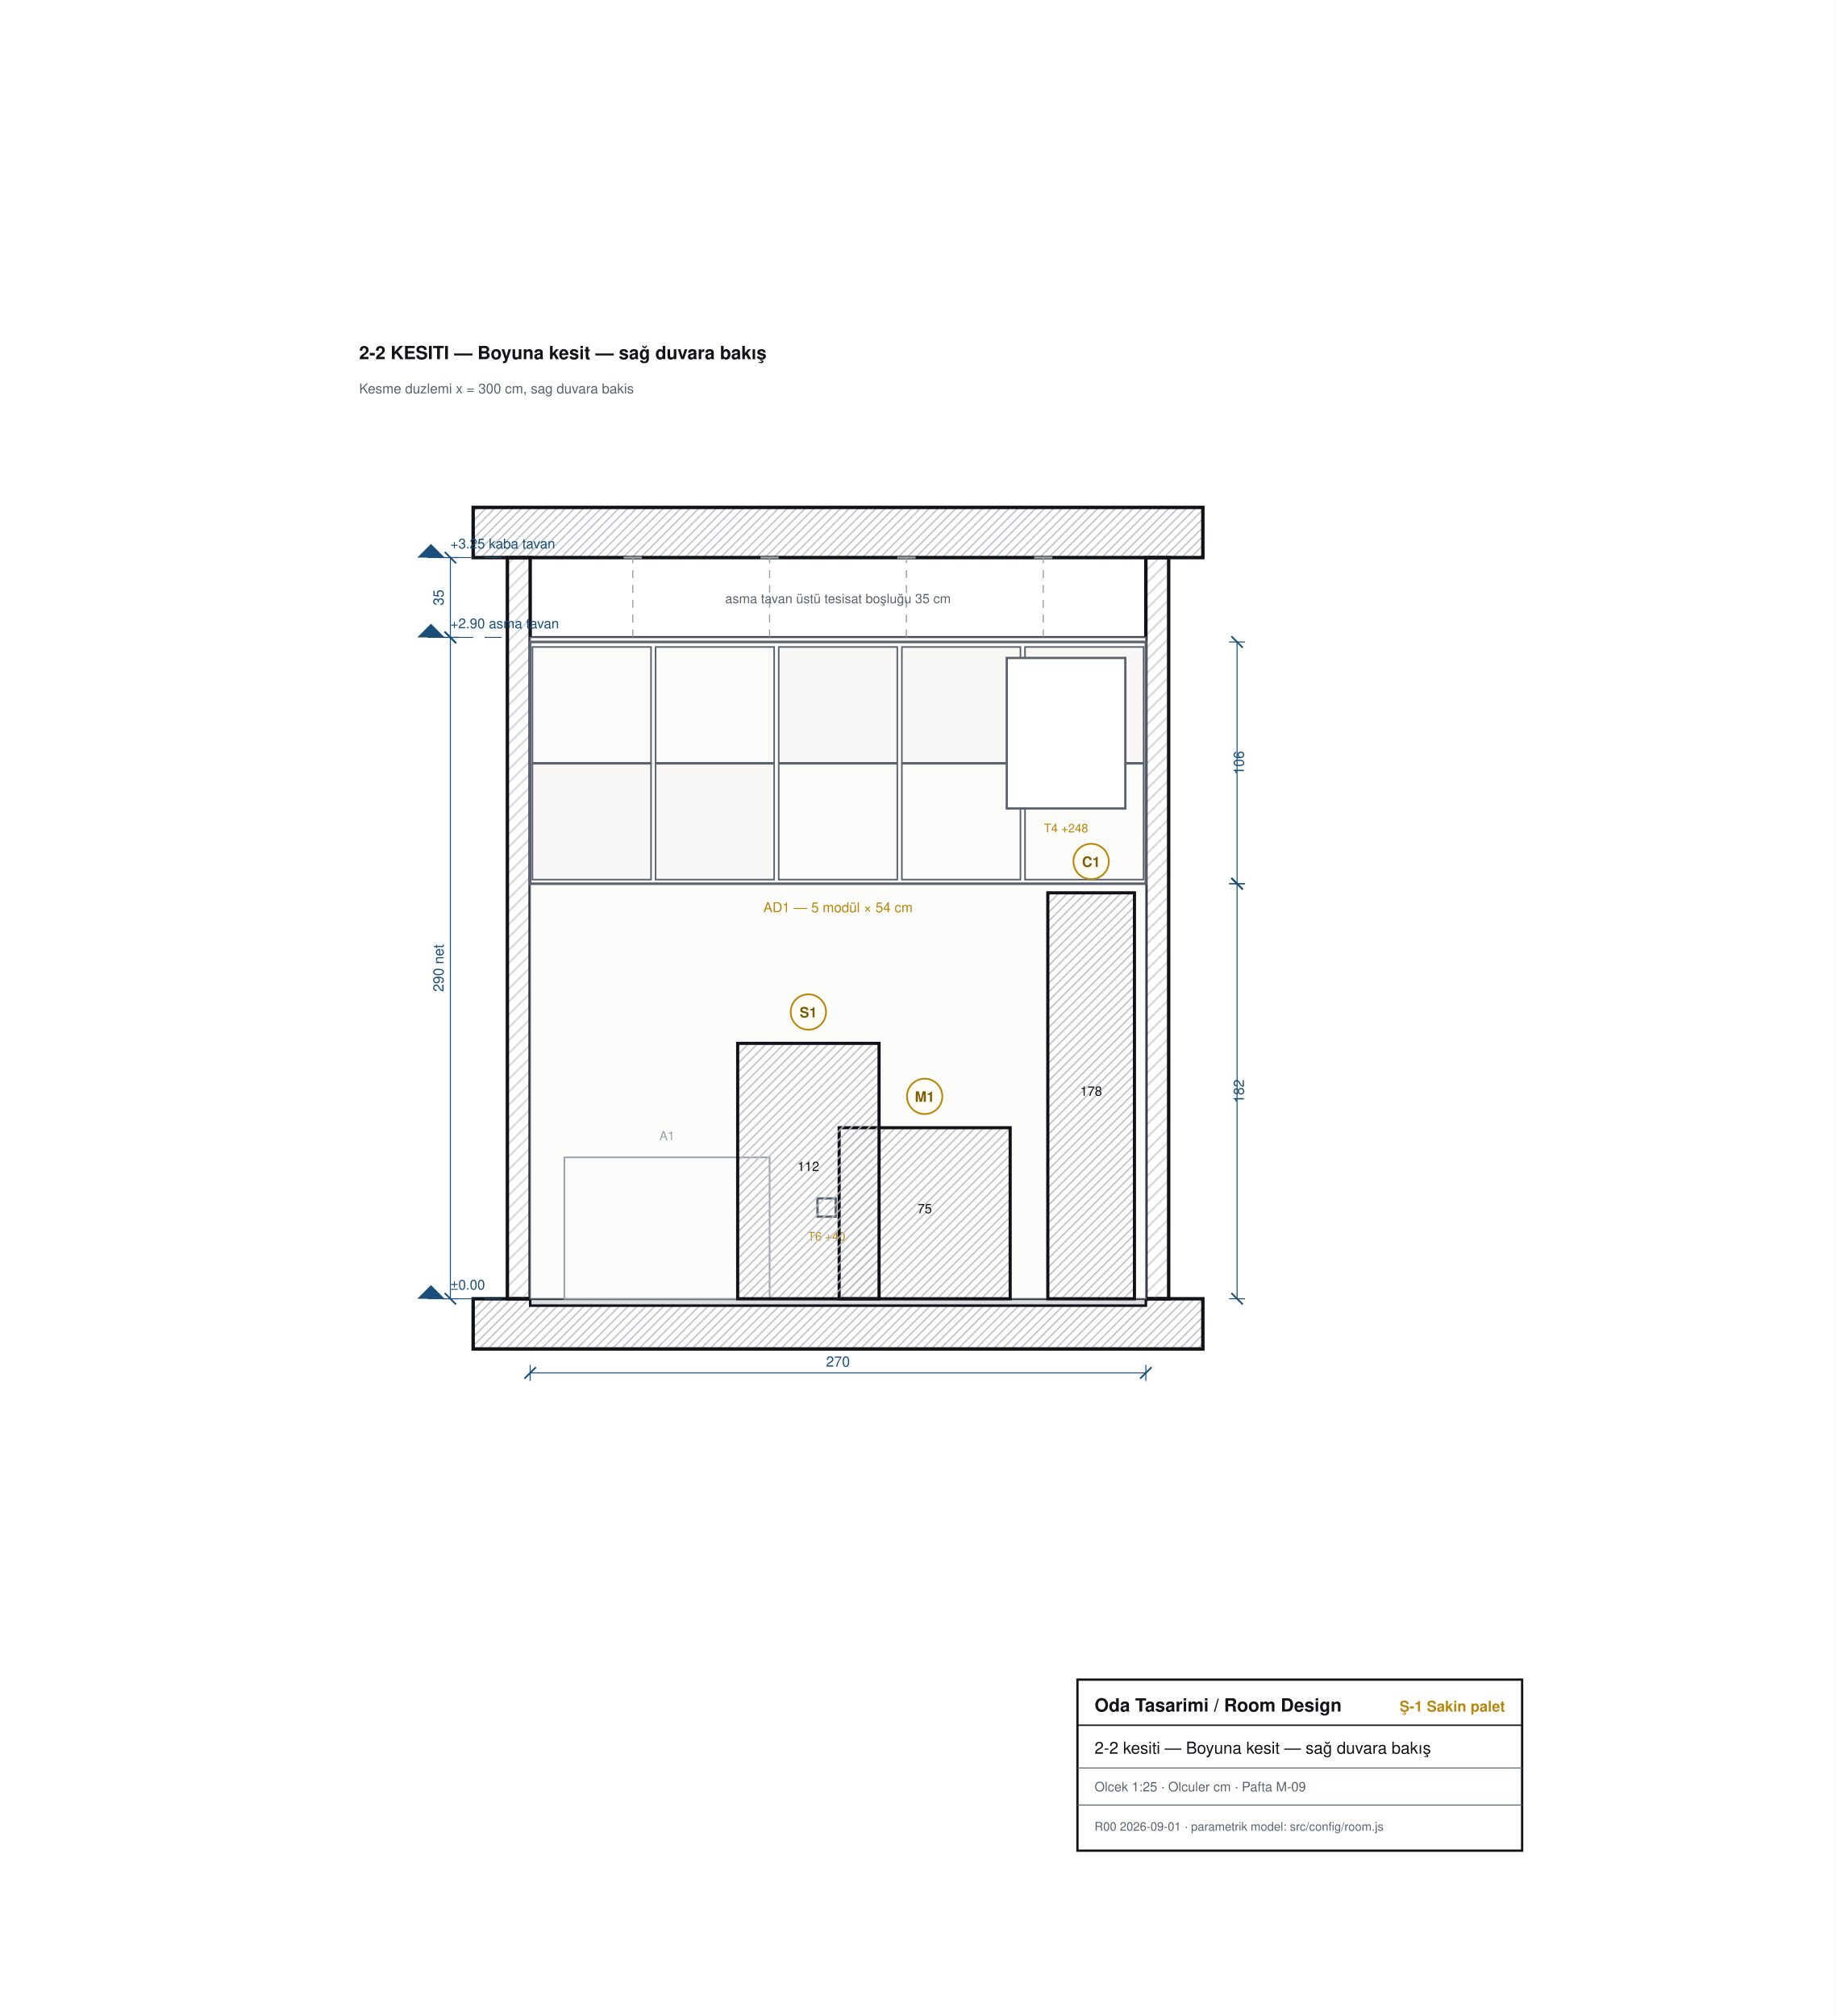
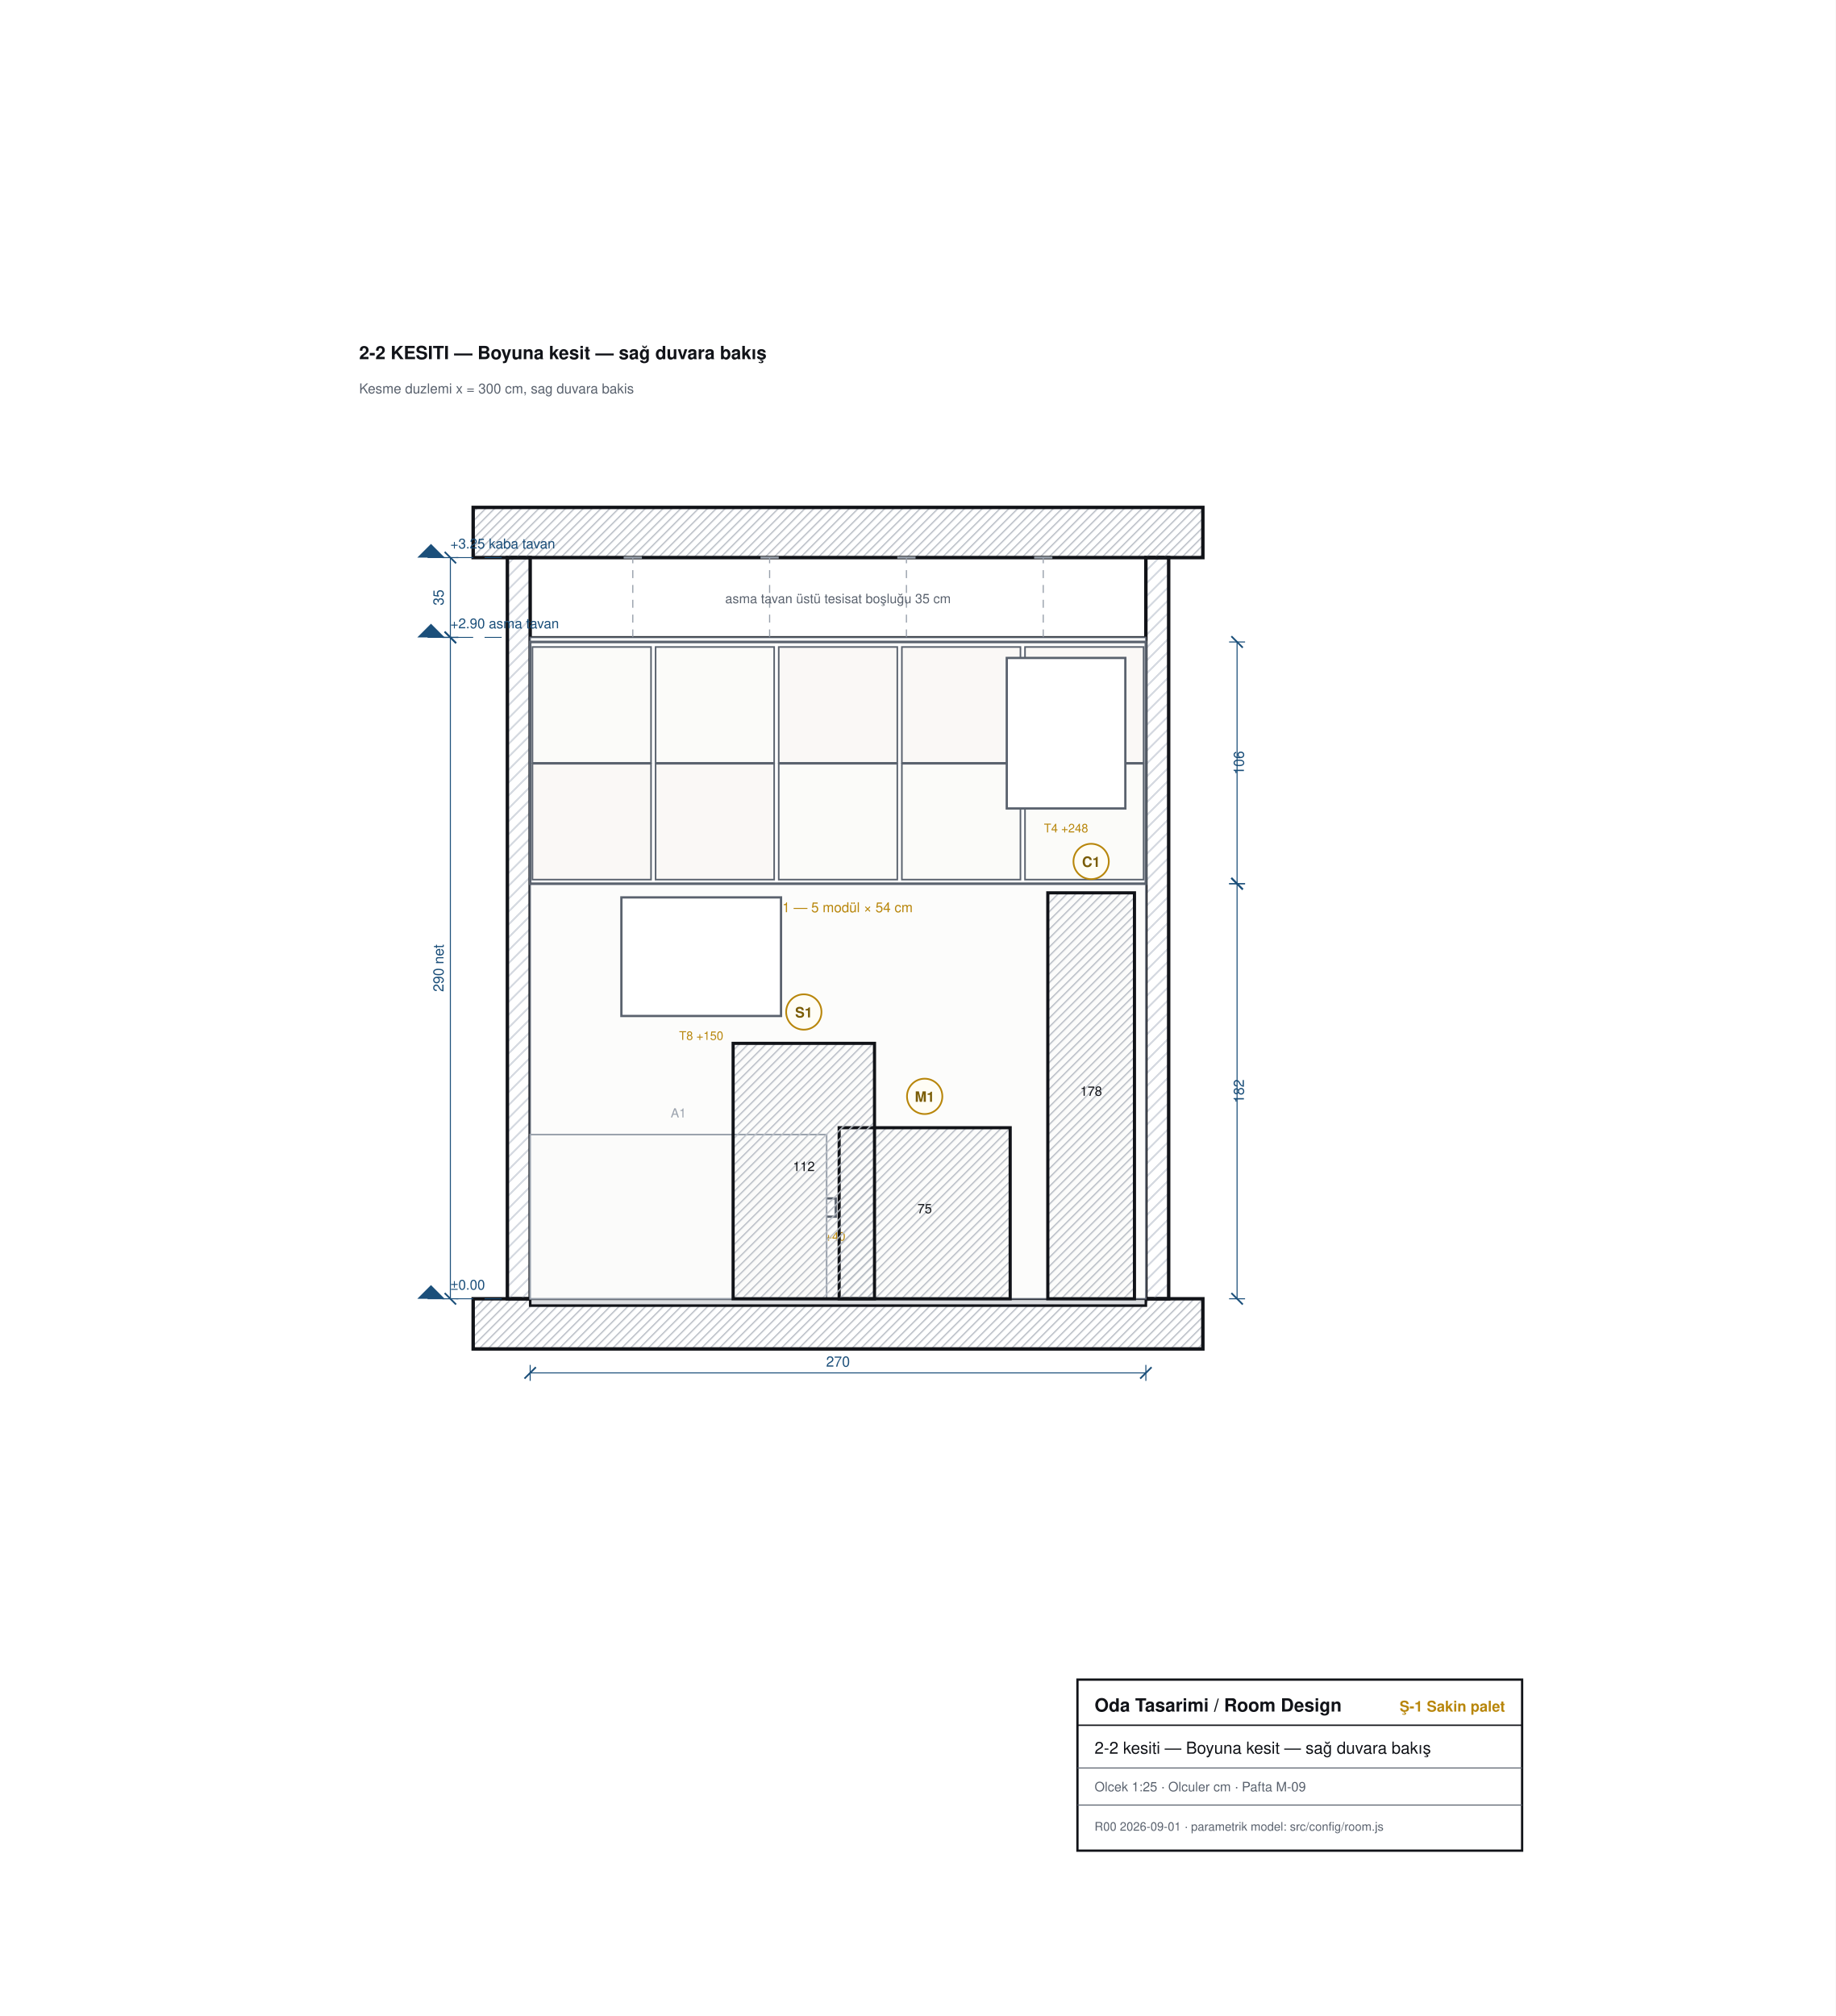
<svg xmlns="http://www.w3.org/2000/svg" width="322mm" height="353.6mm" viewBox="0 0 322 353.6" font-family="Helvetica,Arial,sans-serif">
  <rect width="322" height="353.6" fill="#ffffff" />
  <defs>
    <pattern id="hs" width="1.6" height="1.6" patternTransform="rotate(45)" patternUnits="userSpaceOnUse">
      <line x1="0" y1="0" x2="0" y2="1.6" stroke="#c9ced6" stroke-width="0.55" />
    </pattern>
    <pattern id="hc" width="1.1" height="1.1" patternTransform="rotate(45)" patternUnits="userSpaceOnUse">
      <line x1="0" y1="0" x2="0" y2="1.1" stroke="#b9bec6" stroke-width="0.45" />
    </pattern>
  </defs>
  <rect x="83.00" y="227.80" width="128.00" height="8.80" fill="url(#hc)" stroke="#111318" stroke-width="0.6" />
  <rect x="89.00" y="97.80" width="4.00" height="130.00" fill="url(#hs)" stroke="#111318" stroke-width="0.6" />
  <rect x="201.00" y="97.80" width="4.00" height="130.00" fill="url(#hs)" stroke="#111318" stroke-width="0.6" />
  <rect x="83.00" y="89.00" width="128.00" height="8.80" fill="url(#hc)" stroke="#111318" stroke-width="0.6" />
  <rect x="93.00" y="111.80" width="108.00" height="1.20" fill="#e9e4d8" stroke="#111318" stroke-width="0.45" />
  <line x1="111.00" y1="111.80" x2="111.00" y2="97.80" stroke="#98a0ab" stroke-width="0.2" stroke-dasharray="1.4 1.2" />
  <line x1="109.40" y1="97.80" x2="112.60" y2="97.80" stroke="#98a0ab" stroke-width="0.35" />
  <line x1="135.00" y1="111.80" x2="135.00" y2="97.80" stroke="#98a0ab" stroke-width="0.2" stroke-dasharray="1.4 1.2" />
  <line x1="133.40" y1="97.80" x2="136.60" y2="97.80" stroke="#98a0ab" stroke-width="0.35" />
  <line x1="159.00" y1="111.80" x2="159.00" y2="97.80" stroke="#98a0ab" stroke-width="0.2" stroke-dasharray="1.4 1.2" />
  <line x1="157.40" y1="97.80" x2="160.60" y2="97.80" stroke="#98a0ab" stroke-width="0.35" />
  <line x1="183.00" y1="111.80" x2="183.00" y2="97.80" stroke="#98a0ab" stroke-width="0.2" stroke-dasharray="1.4 1.2" />
  <line x1="181.40" y1="97.80" x2="184.60" y2="97.80" stroke="#98a0ab" stroke-width="0.35" />
  <rect x="93.00" y="227.80" width="108.00" height="1.20" fill="#dcdee1" stroke="#111318" stroke-width="0.45" />
  <text x="147.00" y="105.80" font-size="2.3" fill="#5a626e" text-anchor="middle">asma tavan üstü tesisat boşluğu  35 cm</text>
  <rect x="93.00" y="111.80" width="108.00" height="116.00" fill="#fcfcfb" stroke="#5a626e" stroke-width="0.25" />
  <rect x="93.00" y="112.60" width="108.00" height="42.40" fill="#ffffff" stroke="#5a626e" stroke-width="0.45" />
  <rect x="179.80" y="133.96" width="20.80" height="20.32" fill="#fbfbf9" stroke="#5a626e" stroke-width="0.28" />
  <rect x="179.80" y="113.48" width="20.80" height="20.32" fill="#faf8f6" stroke="#5a626e" stroke-width="0.28" />
  <rect x="158.20" y="133.96" width="20.80" height="20.32" fill="#fbfbf9" stroke="#5a626e" stroke-width="0.28" />
  <rect x="158.20" y="113.48" width="20.80" height="20.32" fill="#faf8f6" stroke="#5a626e" stroke-width="0.28" />
  <rect x="136.60" y="133.96" width="20.80" height="20.32" fill="#fbfbf9" stroke="#5a626e" stroke-width="0.28" />
  <rect x="136.60" y="113.48" width="20.80" height="20.32" fill="#faf8f6" stroke="#5a626e" stroke-width="0.28" />
  <rect x="115.00" y="133.96" width="20.80" height="20.32" fill="#faf8f6" stroke="#5a626e" stroke-width="0.28" />
  <rect x="115.00" y="113.48" width="20.80" height="20.32" fill="#fbfbf9" stroke="#5a626e" stroke-width="0.28" />
  <rect x="93.40" y="133.96" width="20.80" height="20.32" fill="#faf8f6" stroke="#5a626e" stroke-width="0.28" />
  <rect x="93.40" y="113.48" width="20.80" height="20.32" fill="#fbfbf9" stroke="#5a626e" stroke-width="0.28" />
  <text x="147.00" y="160.00" font-size="2.4" fill="#b8860b" text-anchor="middle">AD1 — 5 modül × 54 cm</text>
  <line x1="218.40" y1="112.60" x2="215.60" y2="112.60" stroke="#1b4f7a" stroke-width="0.18" />
  <line x1="218.40" y1="155.00" x2="215.60" y2="155.00" stroke="#1b4f7a" stroke-width="0.18" />
  <line x1="217.00" y1="112.60" x2="217.00" y2="155.00" stroke="#1b4f7a" stroke-width="0.18" />
  <line x1="216.00" y1="111.60" x2="218.00" y2="113.60" stroke="#1b4f7a" stroke-width="0.3" />
  <line x1="216.00" y1="154.00" x2="218.00" y2="156.00" stroke="#1b4f7a" stroke-width="0.3" />
  <text x="218.20" y="133.80" font-size="2.5" fill="#1b4f7a" text-anchor="middle" transform="rotate(-90 218.20 133.80)">106</text>
  <line x1="218.40" y1="155.00" x2="215.60" y2="155.00" stroke="#1b4f7a" stroke-width="0.18" />
  <line x1="218.40" y1="227.80" x2="215.60" y2="227.80" stroke="#1b4f7a" stroke-width="0.18" />
  <line x1="217.00" y1="155.00" x2="217.00" y2="227.80" stroke="#1b4f7a" stroke-width="0.18" />
  <line x1="216.00" y1="154.00" x2="218.00" y2="156.00" stroke="#1b4f7a" stroke-width="0.3" />
  <line x1="216.00" y1="226.80" x2="218.00" y2="228.80" stroke="#1b4f7a" stroke-width="0.3" />
  <text x="218.20" y="191.40" font-size="2.5" fill="#1b4f7a" text-anchor="middle" transform="rotate(-90 218.20 191.40)">182</text>
  <rect x="176.60" y="115.40" width="20.80" height="26.40" fill="#ffffff" stroke="#5a626e" stroke-width="0.4" />
  <text x="187.00" y="146.00" font-size="2.1" fill="#b8860b" text-anchor="middle">T4 +248</text>
  <rect x="143.40" y="210.20" width="3.20" height="3.20" fill="#ffffff" stroke="#5a626e" stroke-width="0.4" />
  <text x="145.00" y="217.60" font-size="2.1" fill="#b8860b" text-anchor="middle">T6 +40</text>
-   <rect x="99.00" y="203.00" width="36.00" height="24.80" fill="#fbfbfa" stroke="#98a0ab" stroke-width="0.28" />
-   <text x="117.00" y="200.00" font-size="2.2" fill="#98a0ab" text-anchor="middle">A1</text>
+   <rect x="109.00" y="157.40" width="28.00" height="20.80" fill="#ffffff" stroke="#5a626e" stroke-width="0.4" />
+   <text x="123.00" y="182.40" font-size="2.1" fill="#b8860b" text-anchor="middle">T8 +150</text>
+   <rect x="93.00" y="199.00" width="52.00" height="28.80" fill="#fbfbfa" stroke="#98a0ab" stroke-width="0.28" />
+   <text x="119.00" y="196.00" font-size="2.2" fill="#98a0ab" text-anchor="middle">A1</text>
  <rect x="147.20" y="197.80" width="30.00" height="30.00" fill="url(#hc)" stroke="#111318" stroke-width="0.55" />
  <circle cx="162.20" cy="192.30" r="3.10" fill="#fffdf5" stroke="#b8860b" stroke-width="0.3" />
  <text x="162.20" y="193.25" font-size="2.5" fill="#7a5c05" text-anchor="middle" font-weight="700">M1</text>
  <text x="162.20" y="212.80" font-size="2.3" fill="#111318" text-anchor="middle">75</text>
-   <rect x="129.40" y="183.00" width="24.80" height="44.80" fill="url(#hc)" stroke="#111318" stroke-width="0.55" />
-   <circle cx="141.80" cy="177.50" r="3.10" fill="#fffdf5" stroke="#b8860b" stroke-width="0.3" />
-   <text x="141.80" y="178.45" font-size="2.5" fill="#7a5c05" text-anchor="middle" font-weight="700">S1</text>
-   <text x="141.80" y="205.40" font-size="2.3" fill="#111318" text-anchor="middle">112</text>
+   <rect x="128.60" y="183.00" width="24.80" height="44.80" fill="url(#hc)" stroke="#111318" stroke-width="0.55" />
+   <circle cx="141.00" cy="177.50" r="3.10" fill="#fffdf5" stroke="#b8860b" stroke-width="0.3" />
+   <text x="141.00" y="178.45" font-size="2.5" fill="#7a5c05" text-anchor="middle" font-weight="700">S1</text>
+   <text x="141.00" y="205.40" font-size="2.3" fill="#111318" text-anchor="middle">112</text>
  <rect x="183.80" y="156.60" width="15.20" height="71.20" fill="url(#hc)" stroke="#111318" stroke-width="0.55" />
  <circle cx="191.40" cy="151.10" r="3.10" fill="#fffdf5" stroke="#b8860b" stroke-width="0.3" />
  <text x="191.40" y="152.05" font-size="2.5" fill="#7a5c05" text-anchor="middle" font-weight="700">C1</text>
  <text x="191.40" y="192.20" font-size="2.3" fill="#111318" text-anchor="middle">178</text>
  <line x1="75.00" y1="227.80" x2="89.00" y2="227.80" stroke="#1b4f7a" stroke-width="0.16" stroke-dasharray="3 2" />
  <path d="M 78.00 227.80 l -2.4 -2.4 l -2.4 2.4 z" fill="#1b4f7a" />
  <text x="79.00" y="226.20" font-size="2.4" fill="#1b4f7a" text-anchor="start">±0.00</text>
  <line x1="75.00" y1="111.80" x2="89.00" y2="111.80" stroke="#1b4f7a" stroke-width="0.16" stroke-dasharray="3 2" />
  <path d="M 78.00 111.80 l -2.4 -2.4 l -2.4 2.4 z" fill="#1b4f7a" />
  <text x="79.00" y="110.20" font-size="2.4" fill="#1b4f7a" text-anchor="start">+2.90 asma tavan</text>
  <line x1="75.00" y1="97.80" x2="89.00" y2="97.80" stroke="#1b4f7a" stroke-width="0.16" stroke-dasharray="3 2" />
  <path d="M 78.00 97.80 l -2.4 -2.4 l -2.4 2.4 z" fill="#1b4f7a" />
  <text x="79.00" y="96.20" font-size="2.4" fill="#1b4f7a" text-anchor="start">+3.25 kaba tavan</text>
  <line x1="77.60" y1="111.80" x2="80.40" y2="111.80" stroke="#1b4f7a" stroke-width="0.18" />
  <line x1="77.60" y1="227.80" x2="80.40" y2="227.80" stroke="#1b4f7a" stroke-width="0.18" />
  <line x1="79.00" y1="111.80" x2="79.00" y2="227.80" stroke="#1b4f7a" stroke-width="0.18" />
  <line x1="78.00" y1="110.80" x2="80.00" y2="112.80" stroke="#1b4f7a" stroke-width="0.3" />
  <line x1="78.00" y1="226.80" x2="80.00" y2="228.80" stroke="#1b4f7a" stroke-width="0.3" />
  <text x="77.80" y="169.80" font-size="2.5" fill="#1b4f7a" text-anchor="middle" transform="rotate(-90 77.80 169.80)">290 net</text>
  <line x1="77.60" y1="97.80" x2="80.40" y2="97.80" stroke="#1b4f7a" stroke-width="0.18" />
  <line x1="77.60" y1="111.80" x2="80.40" y2="111.80" stroke="#1b4f7a" stroke-width="0.18" />
  <line x1="79.00" y1="97.80" x2="79.00" y2="111.80" stroke="#1b4f7a" stroke-width="0.18" />
  <line x1="78.00" y1="96.80" x2="80.00" y2="98.80" stroke="#1b4f7a" stroke-width="0.3" />
  <line x1="78.00" y1="110.80" x2="80.00" y2="112.80" stroke="#1b4f7a" stroke-width="0.3" />
  <text x="77.80" y="104.80" font-size="2.5" fill="#1b4f7a" text-anchor="middle" transform="rotate(-90 77.80 104.80)">35</text>
  <line x1="93.00" y1="239.40" x2="93.00" y2="242.20" stroke="#1b4f7a" stroke-width="0.18" />
  <line x1="201.00" y1="239.40" x2="201.00" y2="242.20" stroke="#1b4f7a" stroke-width="0.18" />
  <line x1="93.00" y1="240.80" x2="201.00" y2="240.80" stroke="#1b4f7a" stroke-width="0.18" />
  <line x1="92.00" y1="241.80" x2="94.00" y2="239.80" stroke="#1b4f7a" stroke-width="0.3" />
  <line x1="200.00" y1="241.80" x2="202.00" y2="239.80" stroke="#1b4f7a" stroke-width="0.3" />
  <text x="147.00" y="239.70" font-size="2.5" fill="#1b4f7a" text-anchor="middle">270</text>
  <text x="63.00" y="63.00" font-size="3.2" fill="#111318" text-anchor="start" font-weight="700">2-2 KESITI — Boyuna kesit — sağ duvara bakış</text>
  <text x="63.00" y="69.00" font-size="2.4" fill="#5a626e" text-anchor="start">Kesme duzlemi x = 300 cm, sag duvara bakis</text>
  <rect x="189.00" y="294.60" width="78.00" height="30.00" fill="#ffffff" stroke="#111318" stroke-width="0.4" />
  <line x1="189.00" y1="302.60" x2="267.00" y2="302.60" stroke="#111318" stroke-width="0.25" />
  <line x1="189.00" y1="310.10" x2="267.00" y2="310.10" stroke="#5a626e" stroke-width="0.18" />
  <line x1="189.00" y1="316.60" x2="267.00" y2="316.60" stroke="#5a626e" stroke-width="0.18" />
  <text x="192.00" y="300.20" font-size="3.2" fill="#111318" text-anchor="start" font-weight="700">Oda Tasarimi / Room Design</text>
  <text x="192.00" y="307.60" font-size="2.9" fill="#111318" text-anchor="start">2-2 kesiti — Boyuna kesit — sağ duvara bakış</text>
  <text x="192.00" y="314.20" font-size="2.3" fill="#5a626e" text-anchor="start">Olcek 1:25  ·  Olculer cm  ·  Pafta M-09</text>
  <text x="264.00" y="300.20" font-size="2.6" fill="#b8860b" text-anchor="end" font-weight="700">Ş-1 Sakin palet</text>
  <text x="192.00" y="321.10" font-size="2.1" fill="#5a626e" text-anchor="start">R00  2026-09-01  ·  parametrik model: src/config/room.js</text>
</svg>
